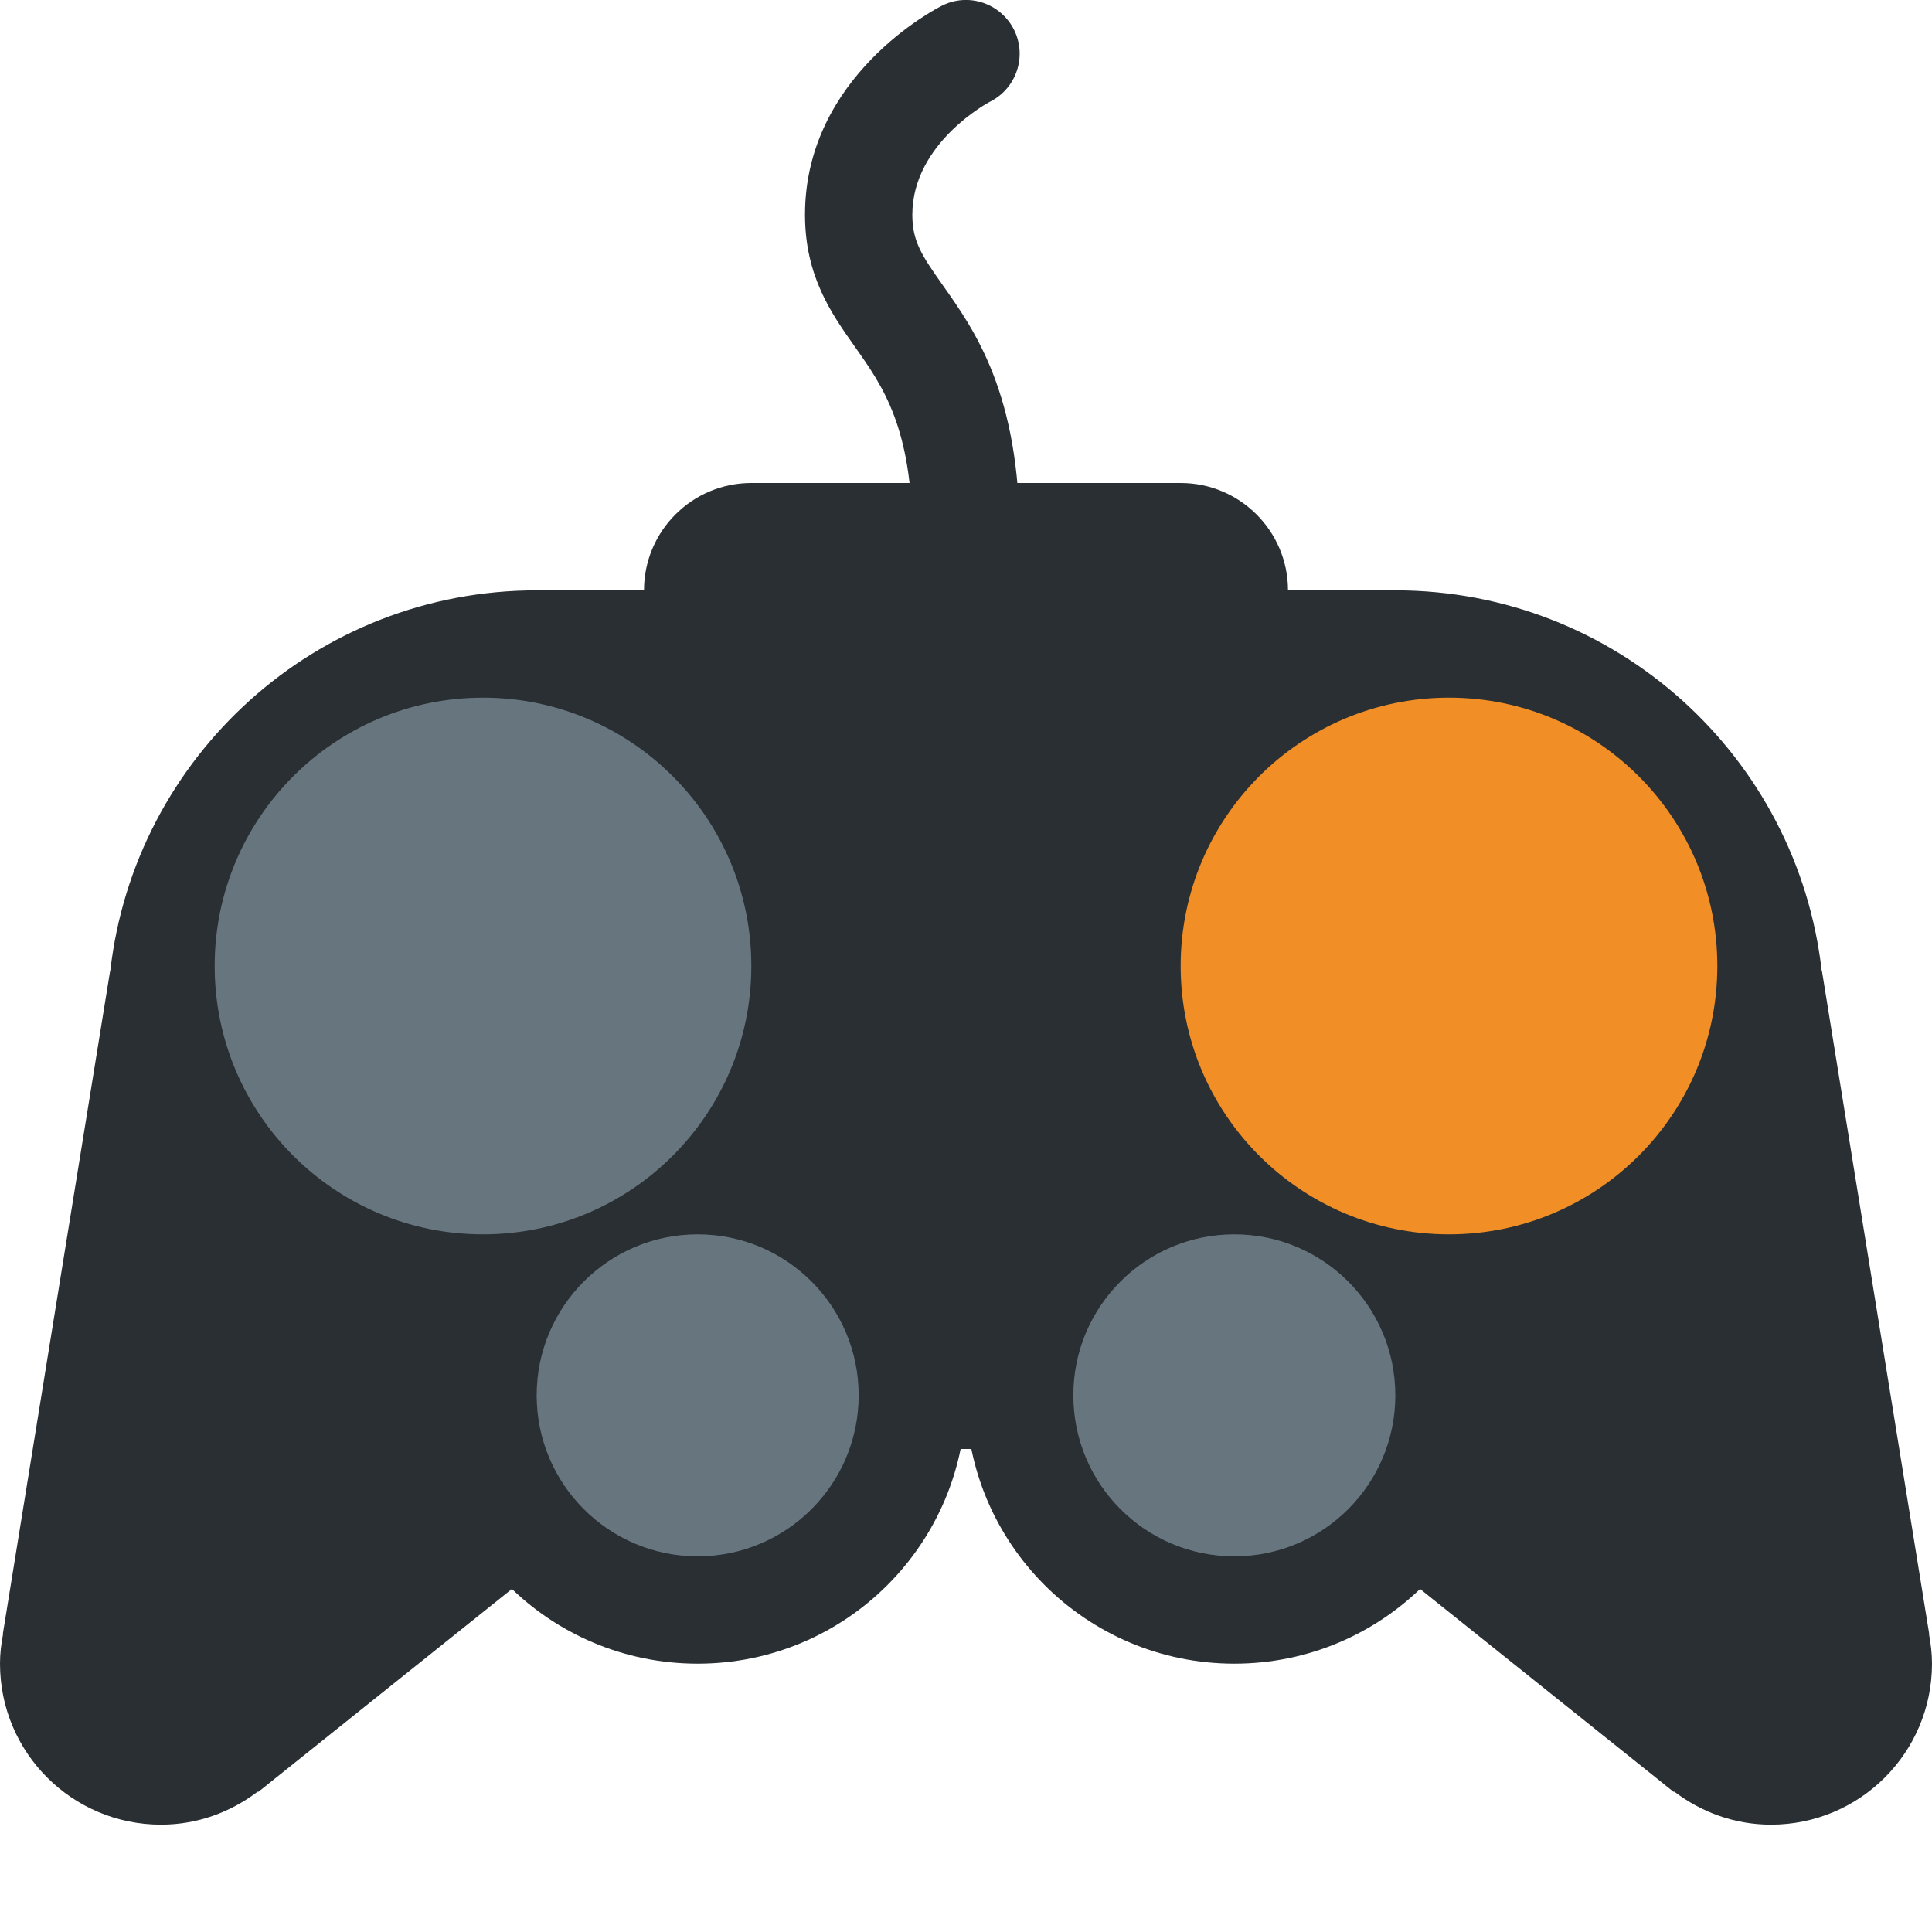
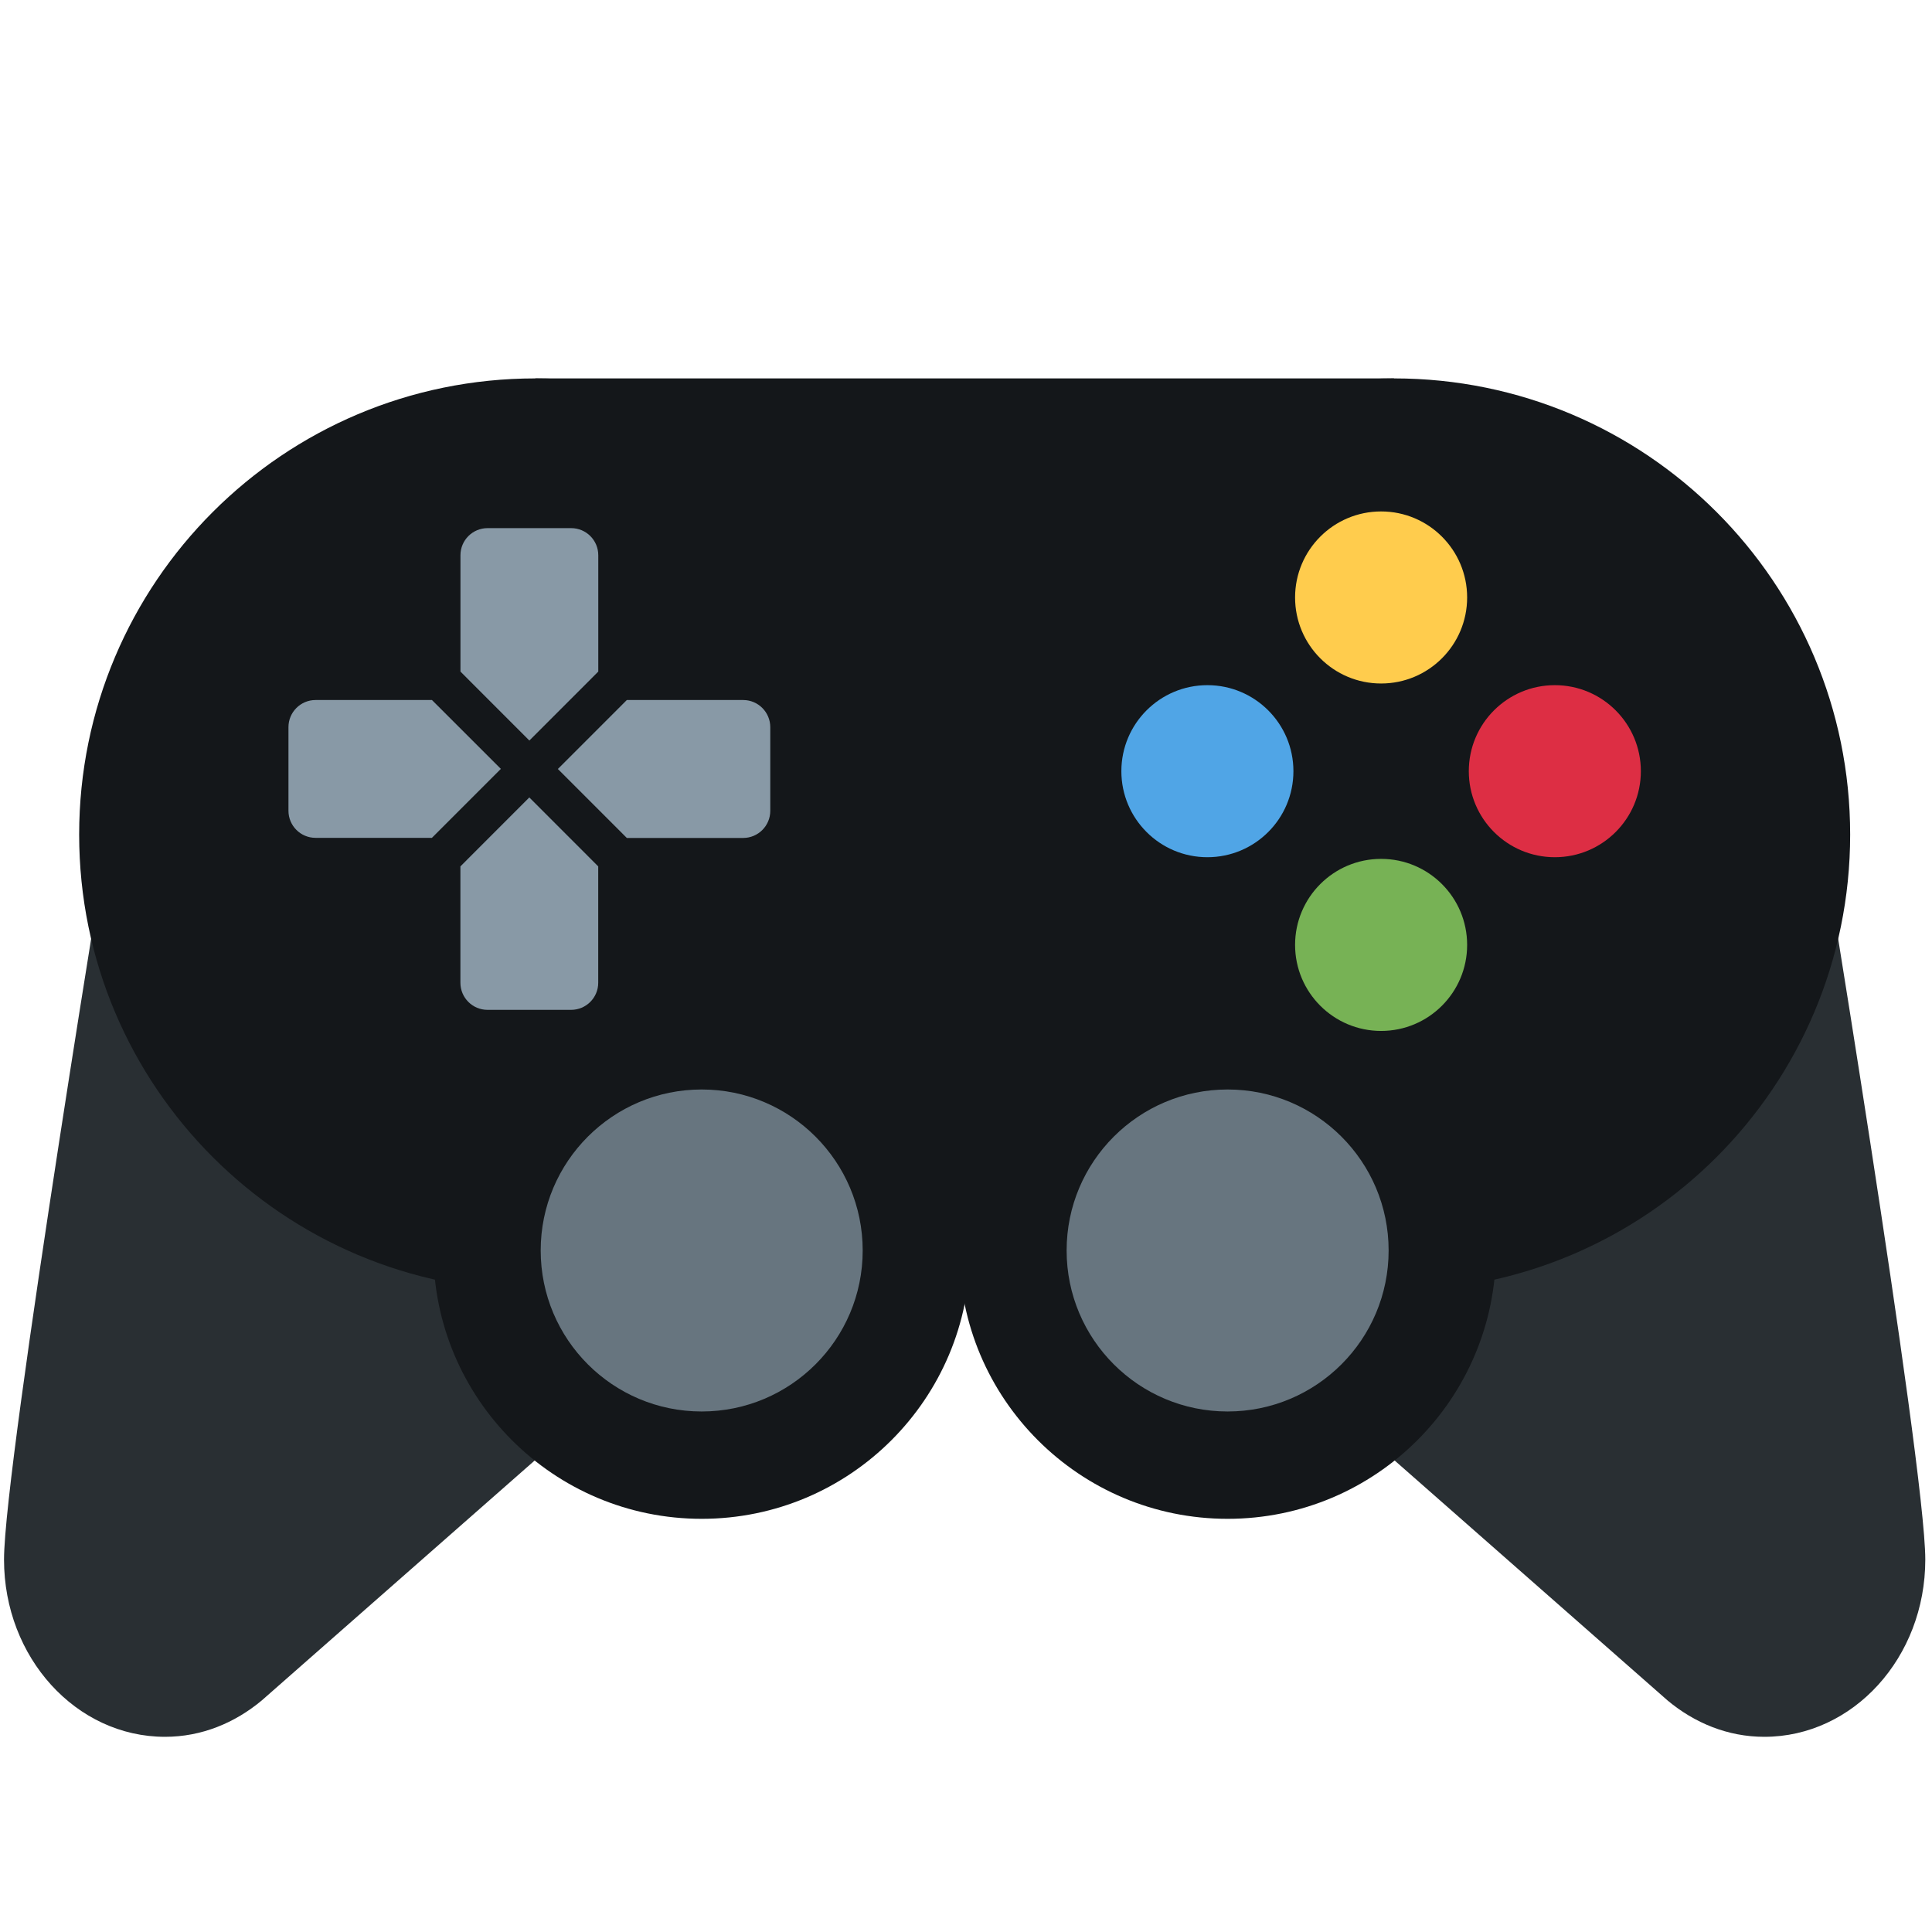
<svg xmlns="http://www.w3.org/2000/svg" viewBox="0 0 36 36">
-   <circle fill="#292F33" cx="23" cy="26" r="5" />
-   <circle fill="#292F33" cx="13" cy="26" r="5" />
-   <path fill="#292F33" d="M10 11h16v16H10z" />
-   <path fill="#292F33" d="M18 19c0-4.418-3.582-8-8-8-4.111 0-7.494 3.102-7.945 7.093l-.003-.002-2 12.36.004.003C.022 30.632 0 30.812 0 31c0 1.657 1.343 3 3 3 .68 0 1.3-.234 1.803-.616l.009.006 10.157-8.127c.06-.047.12-.093.178-.142l.071-.058-.005-.003C16.917 23.594 18 21.425 18 19zm0 0c0-4.418 3.582-8 8-8 4.111 0 7.494 3.102 7.945 7.093l.004-.002 2 12.36-.004.003c.033.178.055.358.055.546 0 1.657-1.343 3-3 3-.68 0-1.3-.234-1.803-.616l-.01.006-10.156-8.127c-.06-.047-.119-.093-.178-.142l-.071-.058.005-.003C19.084 23.594 18 21.425 18 19z" />
-   <circle fill="#F18F26" cx="27" cy="18" r="5" />
-   <circle fill="#67757F" cx="23" cy="26" r="3" />
-   <circle fill="#67757F" cx="13" cy="26" r="3" />
-   <circle fill="#67757F" cx="9" cy="18" r="5" />
-   <circle fill="#F18F26" cx="26.5" cy="15.5" r="1.5" />
-   <circle fill="#F18F26" cx="29.5" cy="18.5" r="1.5" />
-   <path fill="#292F33" d="M18 11c-.552 0-1-.448-1-1 0-2.025-.545-2.795-1.071-3.54C15.494 5.845 15 5.148 15 4.001 15 1.413 17.448.158 17.552.106c.493-.249 1.093-.047 1.342.447.247.494.047 1.094-.447 1.342-.009.004-1.447.763-1.447 2.106 0 .491.172.755.562 1.306C18.169 6.165 19 7.34 19 10c.001.553-.447 1-1 1z" />
-   <path fill="#292F33" d="M24 11c0 1.104-.896 2-2 2h-8c-1.104 0-2-.896-2-2s.896-2 2-2h8c1.104 0 2 .896 2 2z" />
+   <path fill="#292F33" d="M2.13 14.856l-.004-.002S.075 27.271.075 29.061c0 1.824 1.343 3.302 3 3.302.68 0 1.3-.258 1.803-.678l10.166-8.938L2.13 14.856zm31.69 0l.004-.002s2.051 12.417 2.051 14.207c0 1.824-1.343 3.302-3 3.302-.68 0-1.3-.258-1.803-.678l-10.166-8.938 12.914-7.891z" />
+   <g fill="#14171A">
+     <circle cx="25.975" cy="15.551" r="8.5" />
+     <circle cx="9.975" cy="15.551" r="8.5" />
+     <path d="M9.975 7.051h16v16.87h-16z" />
+   </g>
+   <circle fill="#14171A" cx="13.075" cy="23.301" r="5" />
+   <circle fill="#14171A" cx="22.875" cy="23.301" r="5" />
+   <circle fill="#67757F" cx="22.875" cy="23.301" r="3" />
+   <circle fill="#67757F" cx="13.075" cy="23.301" r="3" />
+   <circle fill="#FFCC4D" cx="25.735" cy="11.133" r="1.603" />
+   <circle fill="#77B255" cx="25.735" cy="17.607" r="1.603" />
+   <circle fill="#50A5E6" cx="22.498" cy="14.37" r="1.603" />
+   <circle fill="#DD2E44" cx="28.972" cy="14.37" r="1.603" />
+   <path d="M11.148 12.514v-2.168c0-.279-.226-.505-.505-.505H9.085c-.279 0-.505.226-.505.505v2.168l1.284 1.285 1.284-1.285zm-2.569 3.63v2.168c0 .279.226.505.505.505h1.558c.279 0 .505-.226.505-.505v-2.168l-1.284-1.285-1.284 1.285zm5.269-3.1H11.68l-1.285 1.285 1.285 1.285h2.168c.279 0 .505-.227.505-.505V13.55c0-.279-.226-.506-.505-.506zm-5.799 0H5.88c-.279 0-.505.227-.505.505v1.558c0 .279.226.505.505.505h2.168l1.285-1.285-1.284-1.283z" fill="#8899A6" />
</svg>
